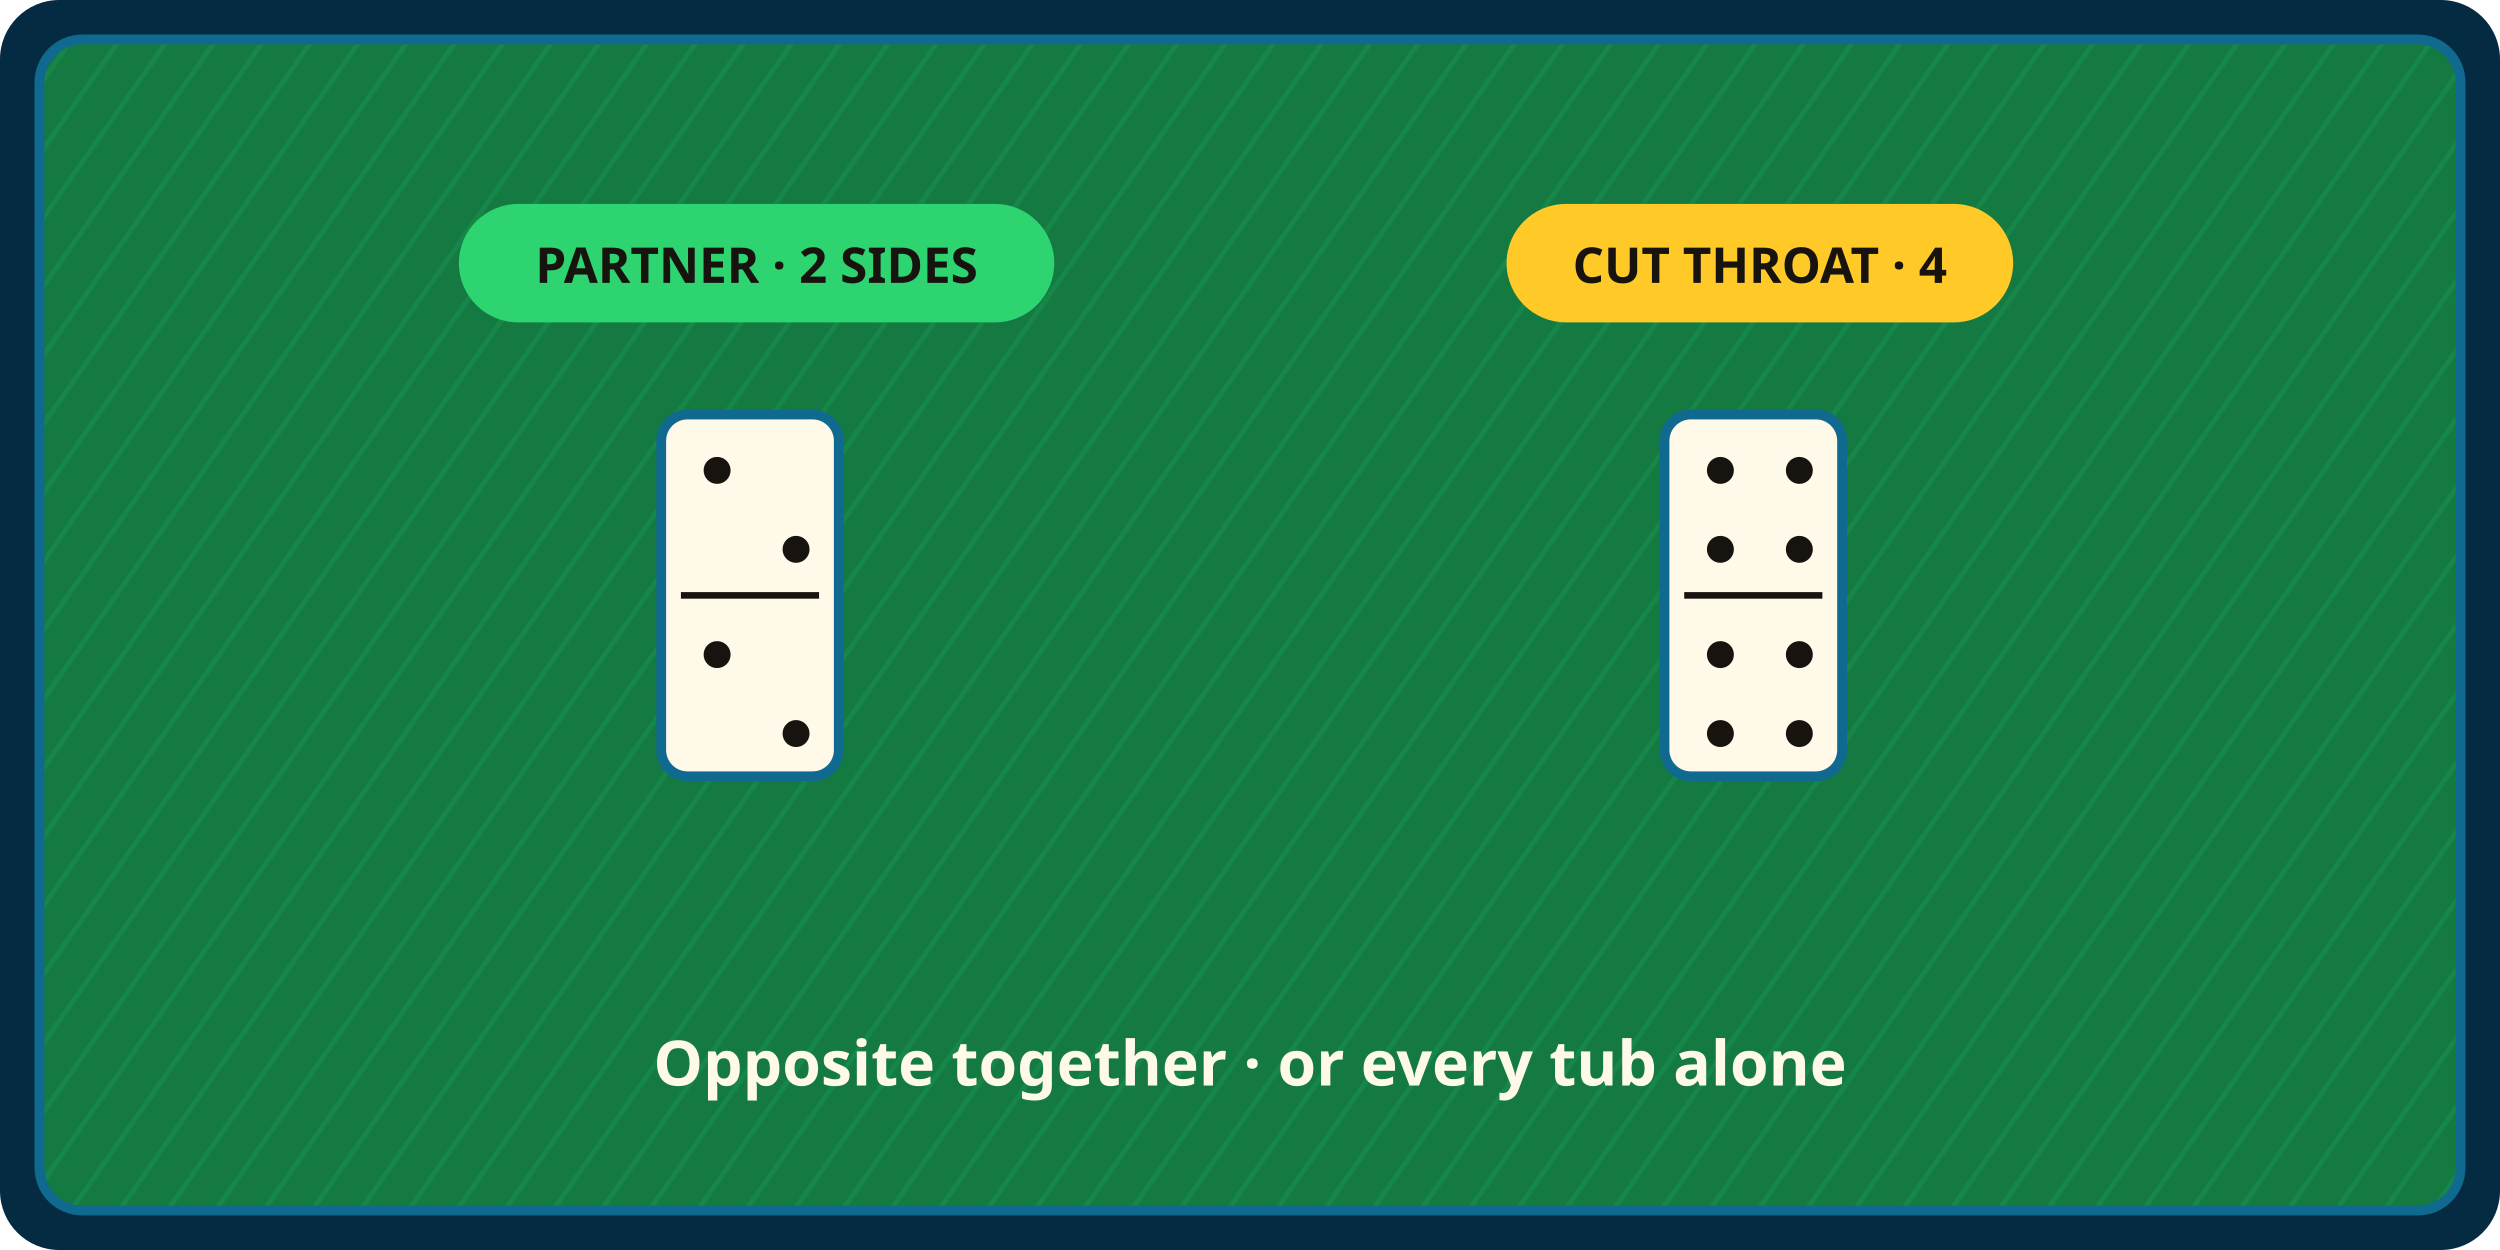
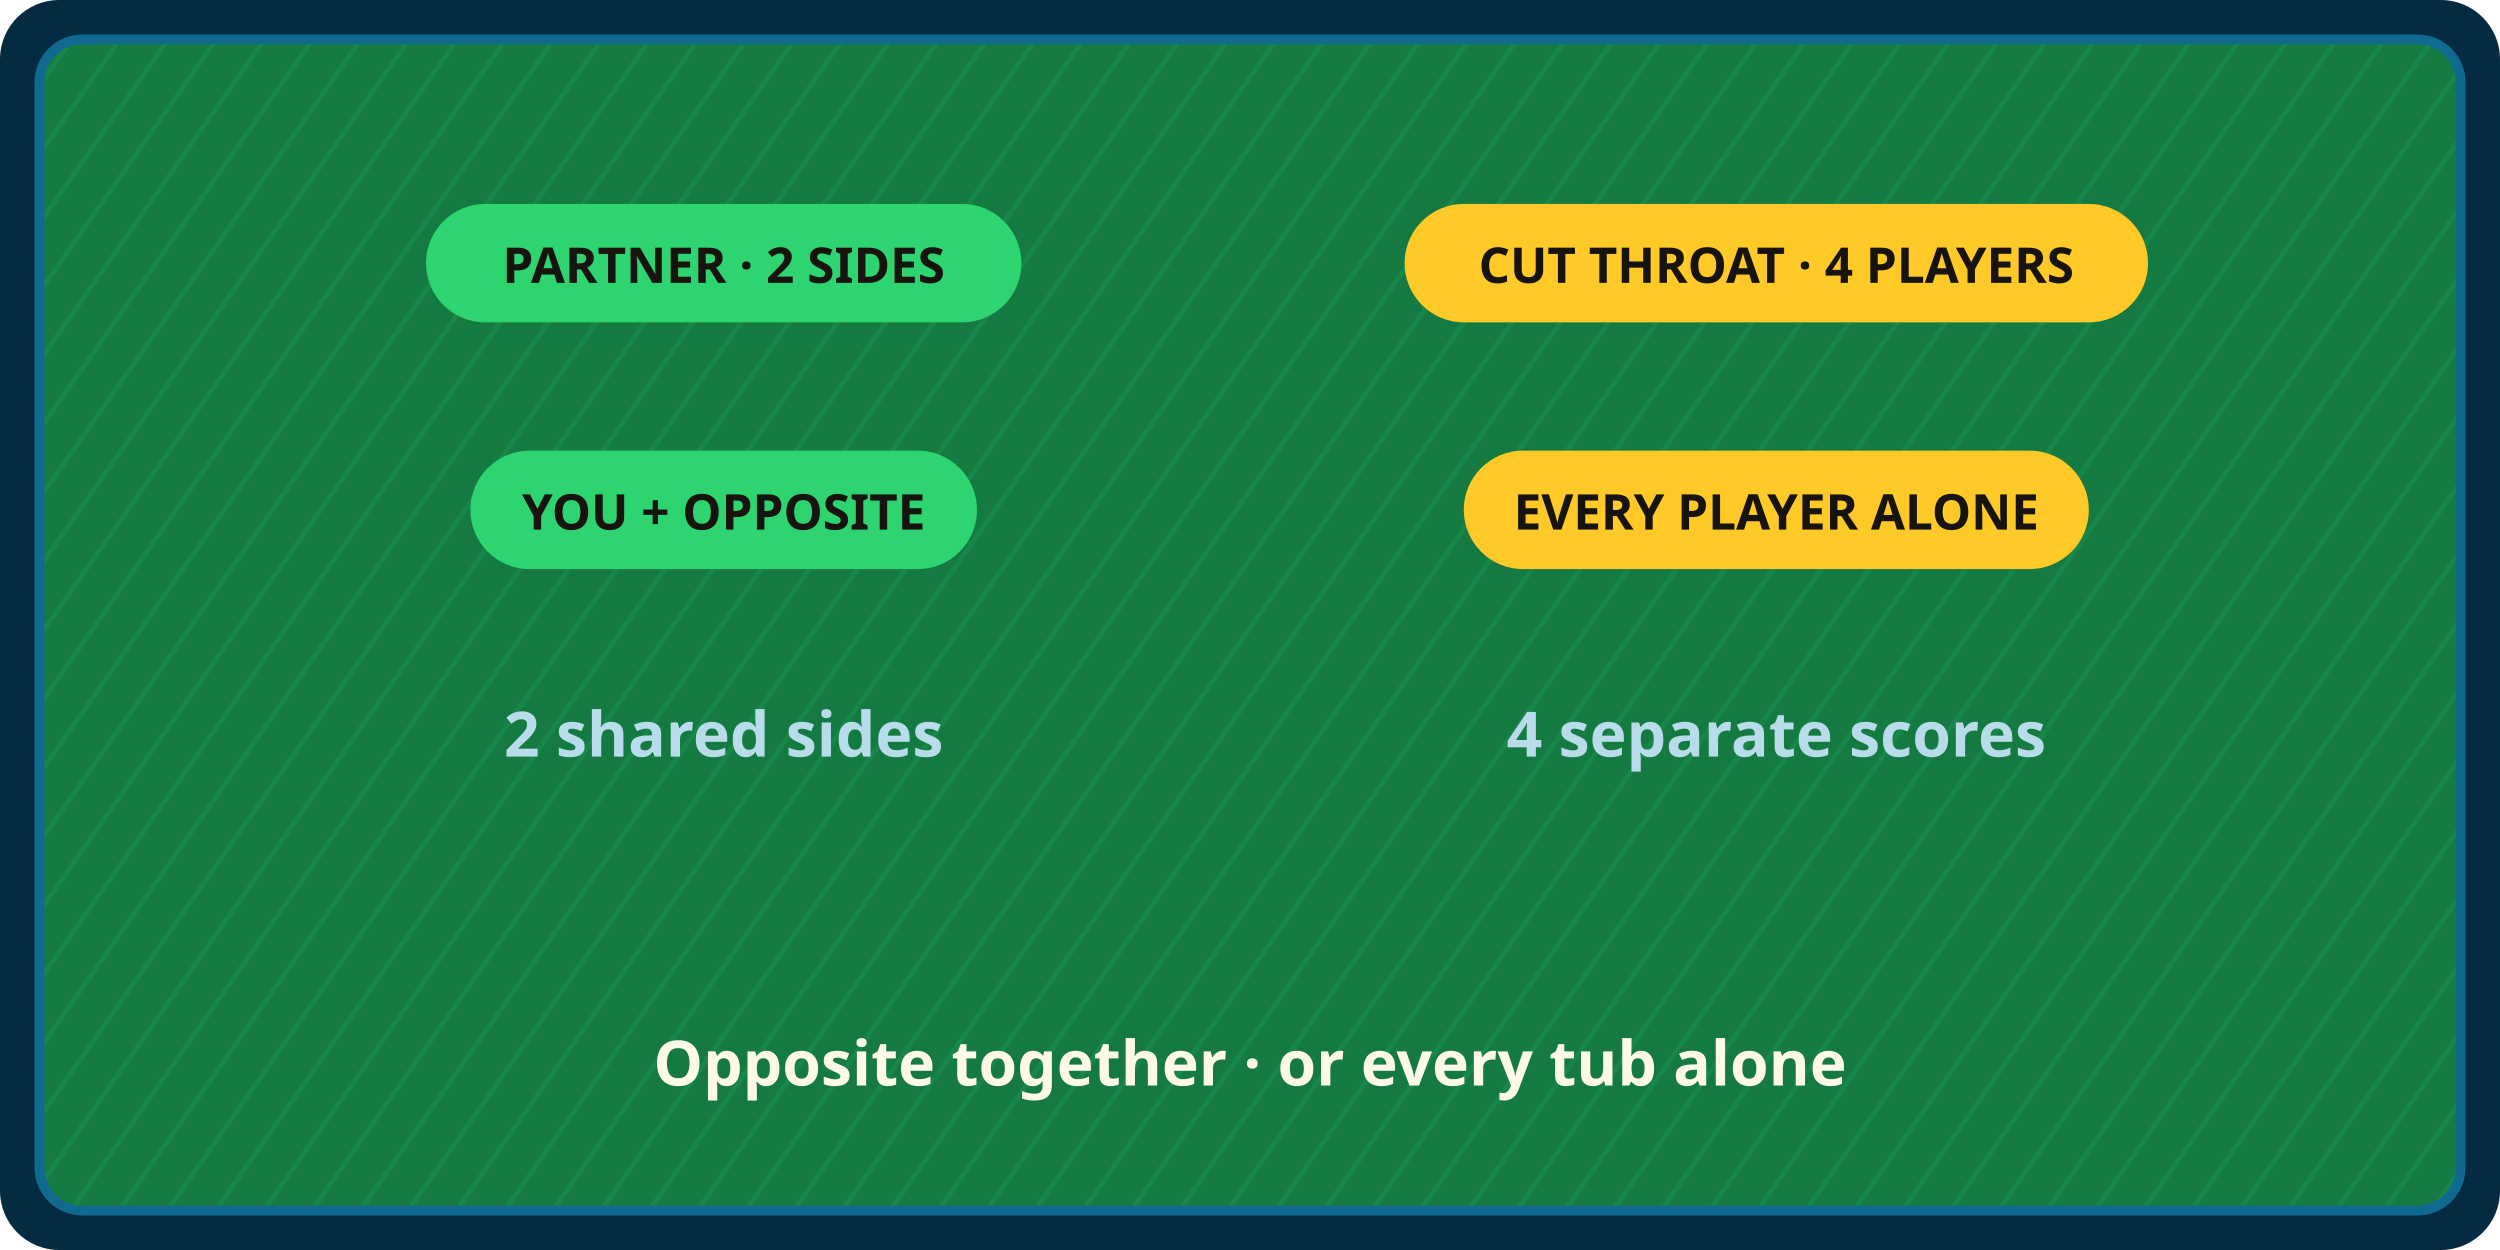
<svg xmlns="http://www.w3.org/2000/svg" viewBox="0 0 760 380" role="img" aria-labelledby="title description">
  <defs>
    <pattern id="felt" width="12" height="12" patternUnits="userSpaceOnUse" patternTransform="rotate(35)">
      <rect width="12" height="12" fill="#147A42" />
      <line x1="0" y1="0" x2="0" y2="12" stroke="#22A45B" stroke-opacity=".28" stroke-width="3" />
    </pattern>
  </defs>
  <rect width="760" height="380" rx="18" fill="#052B43" />
  <rect x="12" y="12" width="736" height="356" rx="13" fill="url(#felt)" stroke="#10698F" stroke-width="3" />
-   <g transform="translate(200 125) scale(1)" opacity="1">
-     <g transform="rotate(0 28 56)">
-       <rect x="1" y="1" width="54" height="110" rx="8" fill="#FFF9EA" stroke="#10698F" stroke-width="3" />
-       <line x1="7" y1="56" x2="49" y2="56" stroke="#17130F" stroke-width="2" />
-       <circle cx="18" cy="18" r="4.1" fill="#17130F" />
-       <circle cx="42" cy="42" r="4.1" fill="#17130F" />
-       <circle cx="18" cy="74" r="4.1" fill="#17130F" />
-       <circle cx="42" cy="98" r="4.1" fill="#17130F" />
-     </g>
-   </g>
-   <g transform="translate(505 125) scale(1)" opacity="1">
-     <g transform="rotate(0 28 56)">
-       <rect x="1" y="1" width="54" height="110" rx="8" fill="#FFF9EA" stroke="#10698F" stroke-width="3" />
-       <line x1="7" y1="56" x2="49" y2="56" stroke="#17130F" stroke-width="2" />
-       <circle cx="18" cy="18" r="4.1" fill="#17130F" />
-       <circle cx="42" cy="18" r="4.1" fill="#17130F" />
-       <circle cx="18" cy="42" r="4.1" fill="#17130F" />
-       <circle cx="42" cy="42" r="4.1" fill="#17130F" />
-       <circle cx="18" cy="74" r="4.1" fill="#17130F" />
-       <circle cx="42" cy="74" r="4.1" fill="#17130F" />
-       <circle cx="18" cy="98" r="4.1" fill="#17130F" />
-       <circle cx="42" cy="98" r="4.1" fill="#17130F" />
-     </g>
-   </g>
-   <g transform="translate(230 80)">
+   <g transform="translate(220 80)">
    <rect x="-90.5" y="-18" width="181" height="36" rx="18" fill="#2DD46F" />
    <text text-anchor="middle" y="6" fill="#17130F" font-family="system-ui,sans-serif" font-size="15" font-weight="800">PARTNER · 2 SIDES</text>
  </g>
-   <g transform="translate(535 80)">
-     <rect x="-77" y="-18" width="154" height="36" rx="18" fill="#FFC928" />
-     <text text-anchor="middle" y="6" fill="#17130F" font-family="system-ui,sans-serif" font-size="15" font-weight="800">CUT THROAT · 4</text>
+   <g transform="translate(540 80)">
+     <rect x="-113" y="-18" width="226" height="36" rx="18" fill="#FFC928" />
+     <text text-anchor="middle" y="6" fill="#17130F" font-family="system-ui,sans-serif" font-size="15" font-weight="800">CUT THROAT · 4 PLAYERS</text>
  </g>
+   <g transform="translate(220 155)">
+     <rect x="-77" y="-18" width="154" height="36" rx="18" fill="#2DD46F" />
+     <text text-anchor="middle" y="6" fill="#17130F" font-family="system-ui,sans-serif" font-size="15" font-weight="800">YOU + OPPOSITE</text>
+   </g>
+   <g transform="translate(540 155)">
+     <rect x="-95" y="-18" width="190" height="36" rx="18" fill="#FFC928" />
+     <text text-anchor="middle" y="6" fill="#17130F" font-family="system-ui,sans-serif" font-size="15" font-weight="800">EVERY PLAYER ALONE</text>
+   </g>
+   <text x="220" y="230" text-anchor="middle" fill="#B9DCEB" font-family="system-ui,sans-serif" font-size="19" font-weight="800">2 shared sides</text>
+   <text x="540" y="230" text-anchor="middle" fill="#B9DCEB" font-family="system-ui,sans-serif" font-size="19" font-weight="800">4 separate scores</text>
  <text x="380" y="330" text-anchor="middle" fill="#FFF9EA" font-family="system-ui,sans-serif" font-size="19" font-weight="800">Opposite together · or every tub alone</text>
</svg>
